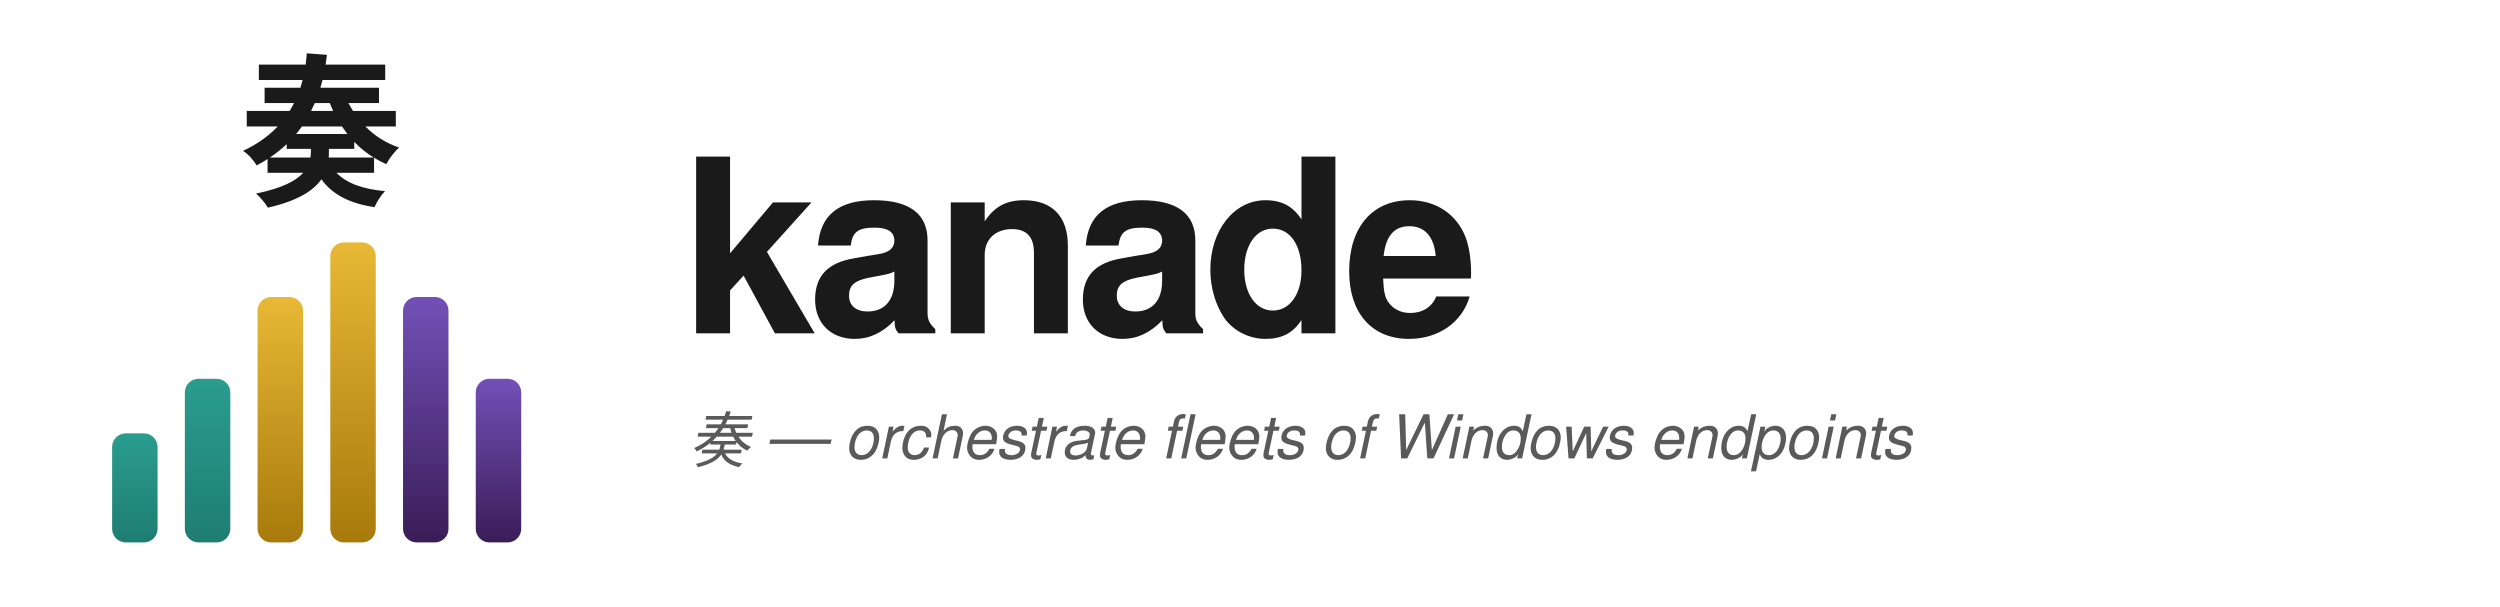
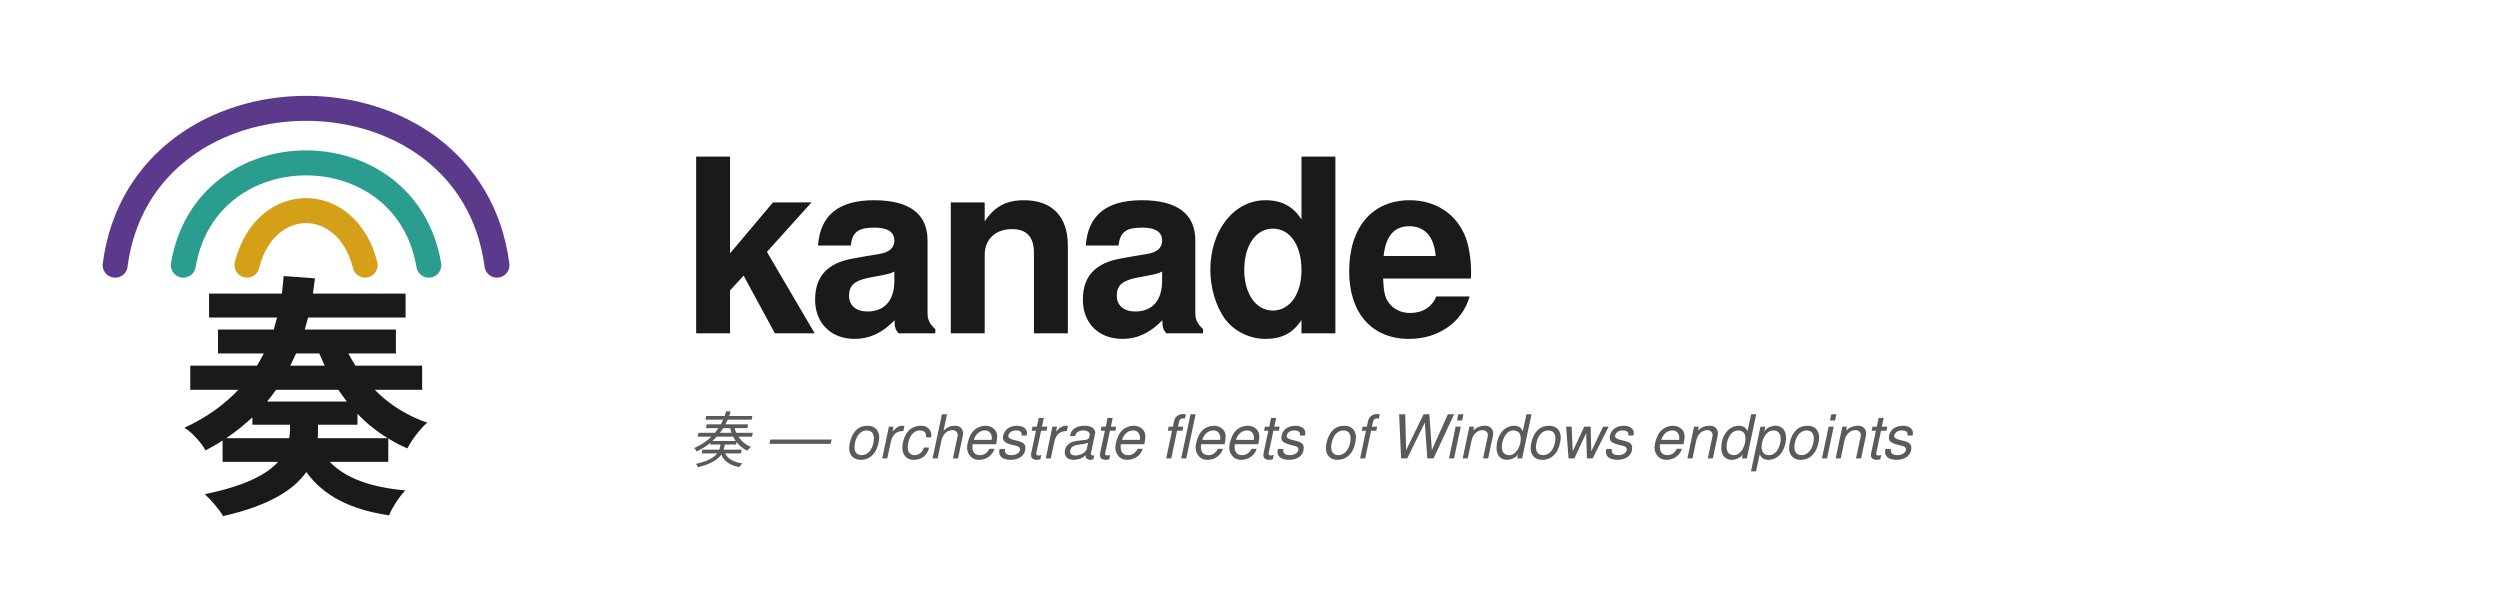
<svg xmlns="http://www.w3.org/2000/svg" viewBox="0 0 660 160" role="img" aria-label="kanade — orchestrate fleets of Windows endpoints">
-   <defs>
-     <linearGradient id="g-teal" x1="0" y1="0" x2="0" y2="1">
-       <stop offset="0" stop-color="#2a9d8f" />
-       <stop offset="1" stop-color="#1f7d72" />
-     </linearGradient>
-     <linearGradient id="g-amber" x1="0" y1="0" x2="0" y2="1">
-       <stop offset="0" stop-color="#e8b836" />
-       <stop offset="1" stop-color="#a87a0c" />
-     </linearGradient>
-     <linearGradient id="g-violet" x1="0" y1="0" x2="0" y2="1">
-       <stop offset="0" stop-color="#7350b8" />
-       <stop offset="1" stop-color="#3a1d57" />
-     </linearGradient>
-   </defs>
-   <g transform="translate(8, 4) scale(0.6)">
-     <g>
-       <rect x="36" y="184" width="20" height="48" rx="6" fill="url(#g-teal)" />
-       <rect x="68" y="160" width="20" height="72" rx="6" fill="url(#g-teal)" />
-       <rect x="100" y="124" width="20" height="108" rx="6" fill="url(#g-amber)" />
-       <rect x="132" y="100" width="20" height="132" rx="6" fill="url(#g-amber)" />
-       <rect x="164" y="124" width="20" height="108" rx="6" fill="url(#g-violet)" />
-       <rect x="196" y="160" width="20" height="72" rx="6" fill="url(#g-violet)" />
+   <g transform="translate(4, 4) scale(0.6)">
+     <g fill="none" stroke-width="11" stroke-linecap="round">
+       <path d="M 44 110 C 56 18, 200 18, 212 110" stroke="#5b3a8c" />
+       <path d="M 74 110 C 84 50, 172 50, 182 110" stroke="#2a9d8f" />
+       <path d="M 102 110 C 110 78, 146 78, 154 110" stroke="#d4a017" />
    </g>
-     <text x="128" y="78" font-family="'Noto Serif JP', 'Yu Mincho', 'Hiragino Mincho ProN', 'IPAexMincho', 'Source Han Serif JP', serif" font-size="72" font-weight="700" fill="#1a1a1a" text-anchor="middle">奏</text>
+     <text x="128" y="210" font-family="'Noto Serif JP', 'Yu Mincho', 'Hiragino Mincho ProN', 'IPAexMincho', 'Source Han Serif JP', serif" font-size="112" font-weight="700" fill="#1a1a1a" text-anchor="middle">奏</text>
  </g>
  <text x="180" y="88" font-family="-apple-system, BlinkMacSystemFont, 'Segoe UI', Helvetica, Arial, sans-serif" font-weight="700" font-size="64" letter-spacing="-2" fill="#1a1a1a">kanade</text>
  <text x="182" y="122" font-family="-apple-system, BlinkMacSystemFont, 'Segoe UI', Helvetica, Arial, sans-serif" font-style="italic" font-size="16" fill="#5a5a5a">奏 — orchestrate fleets of Windows endpoints</text>
</svg>
